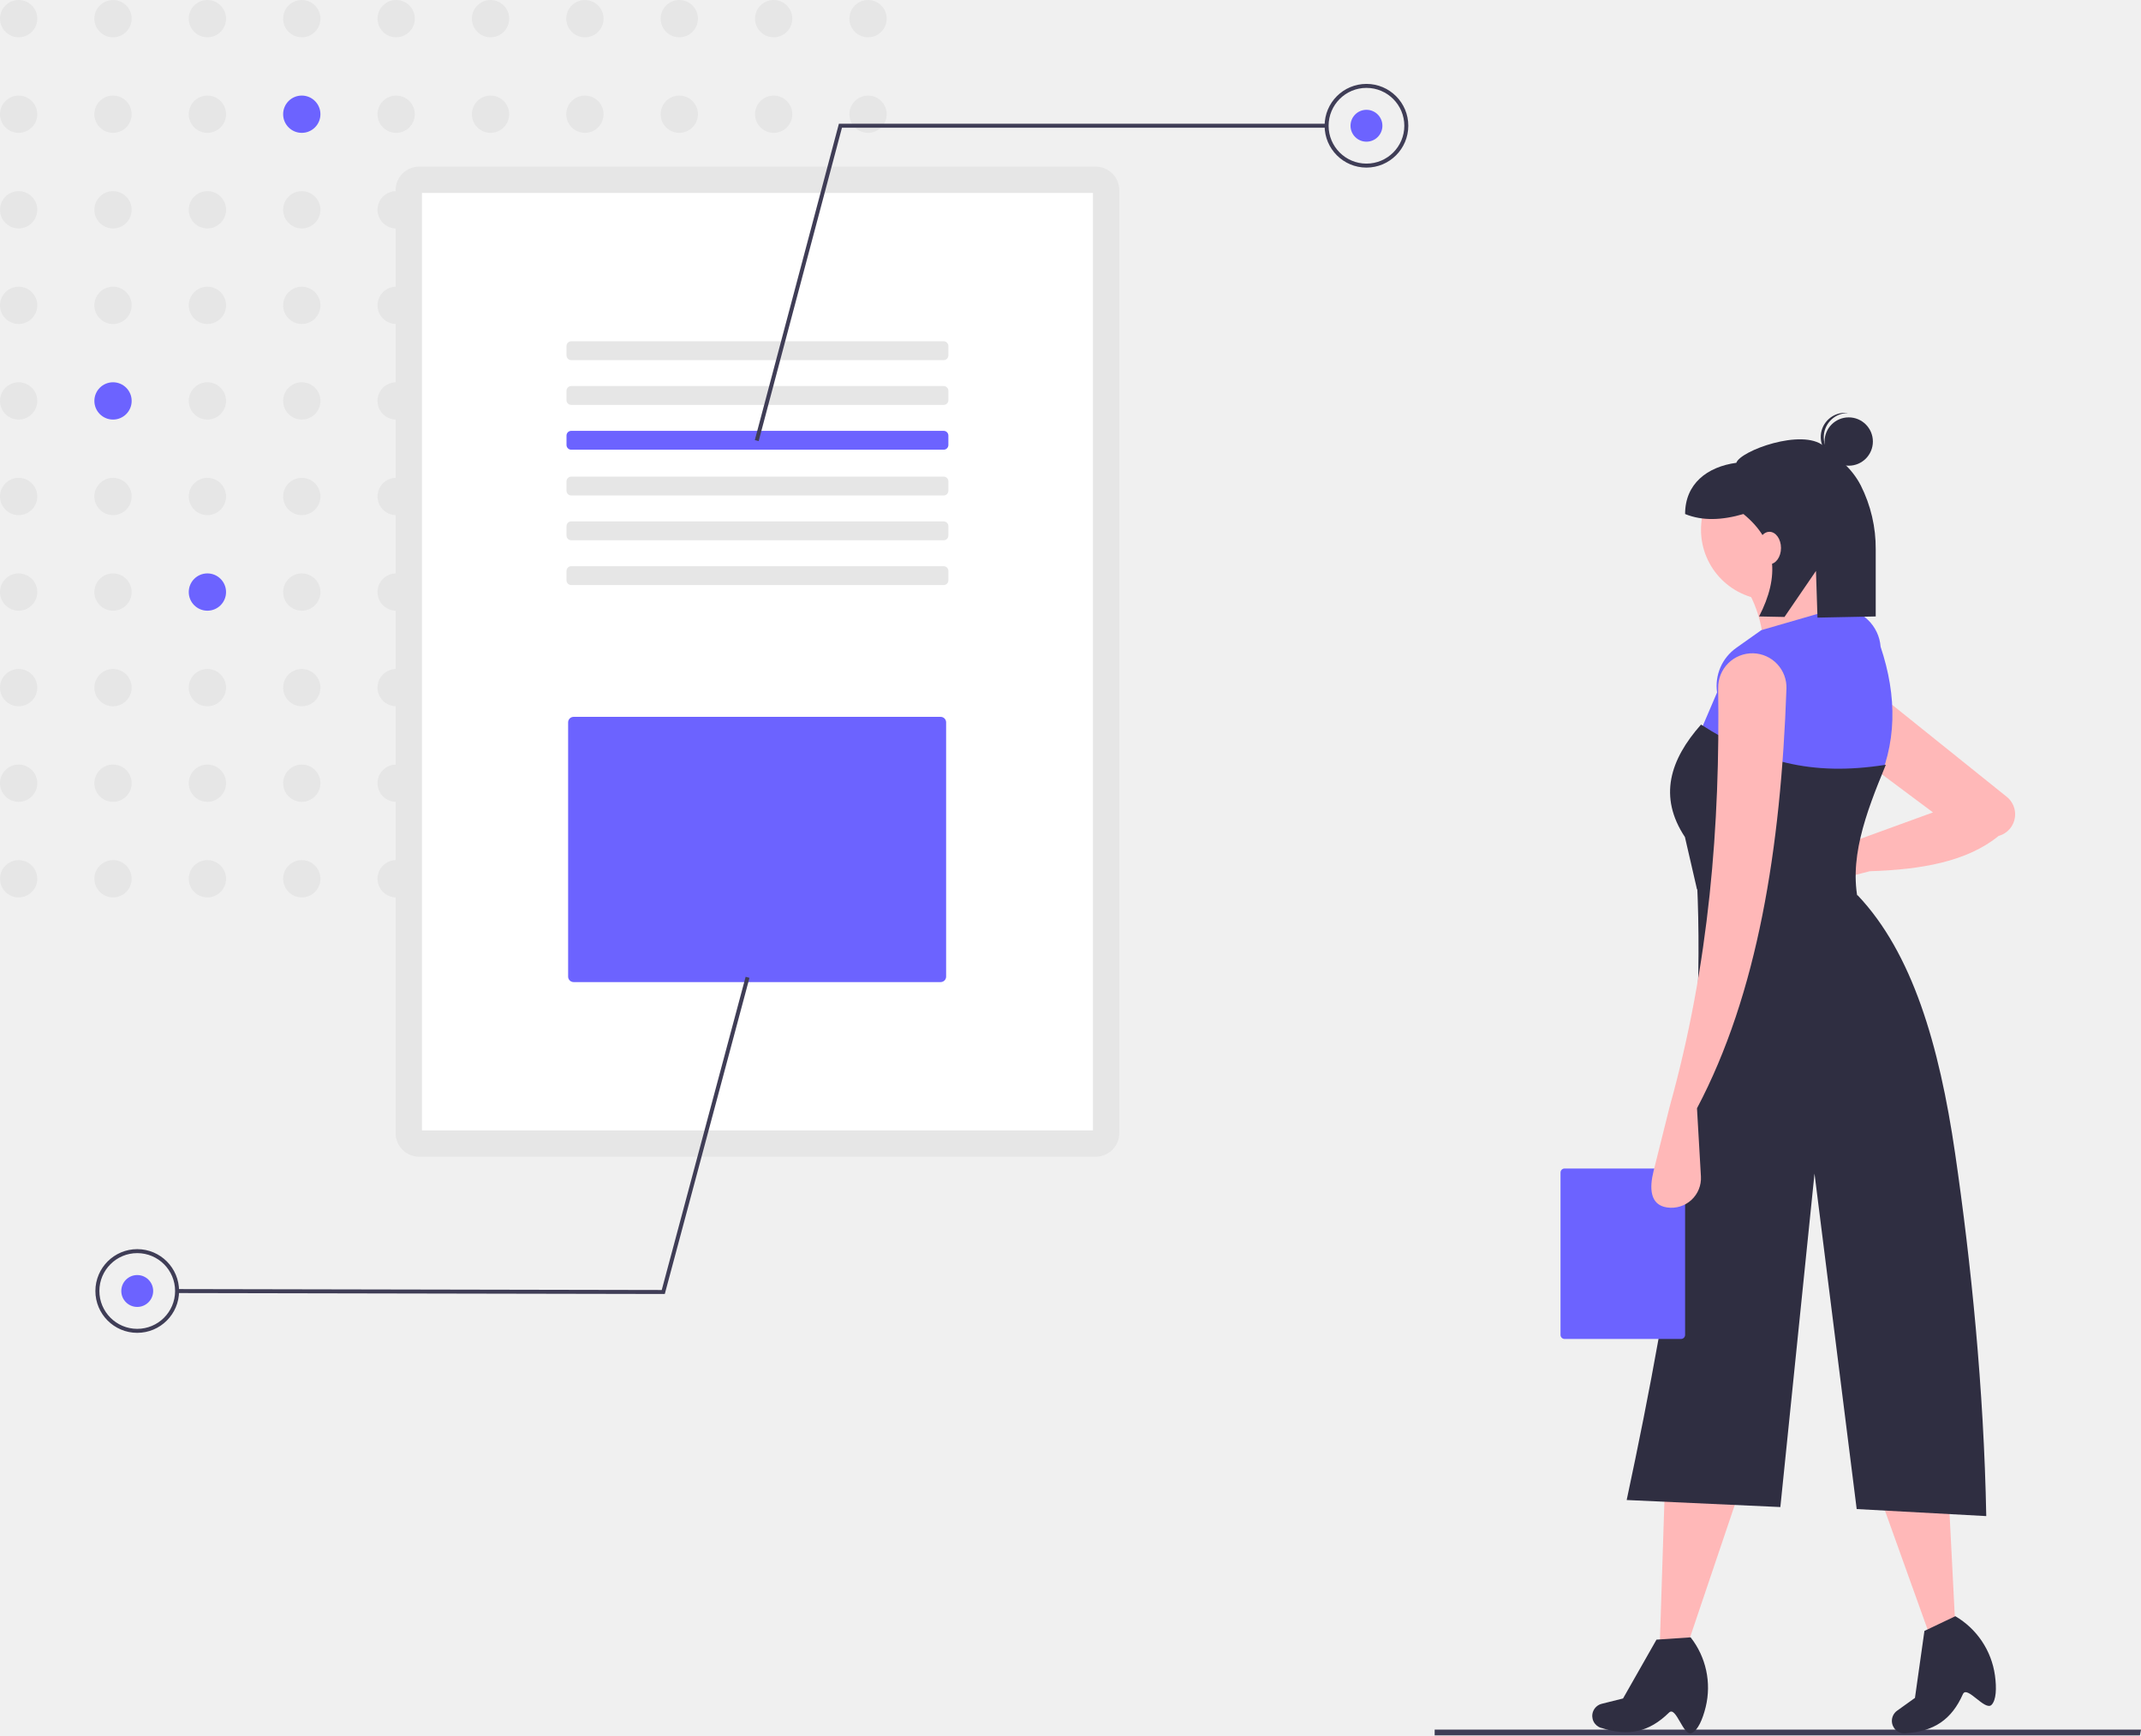
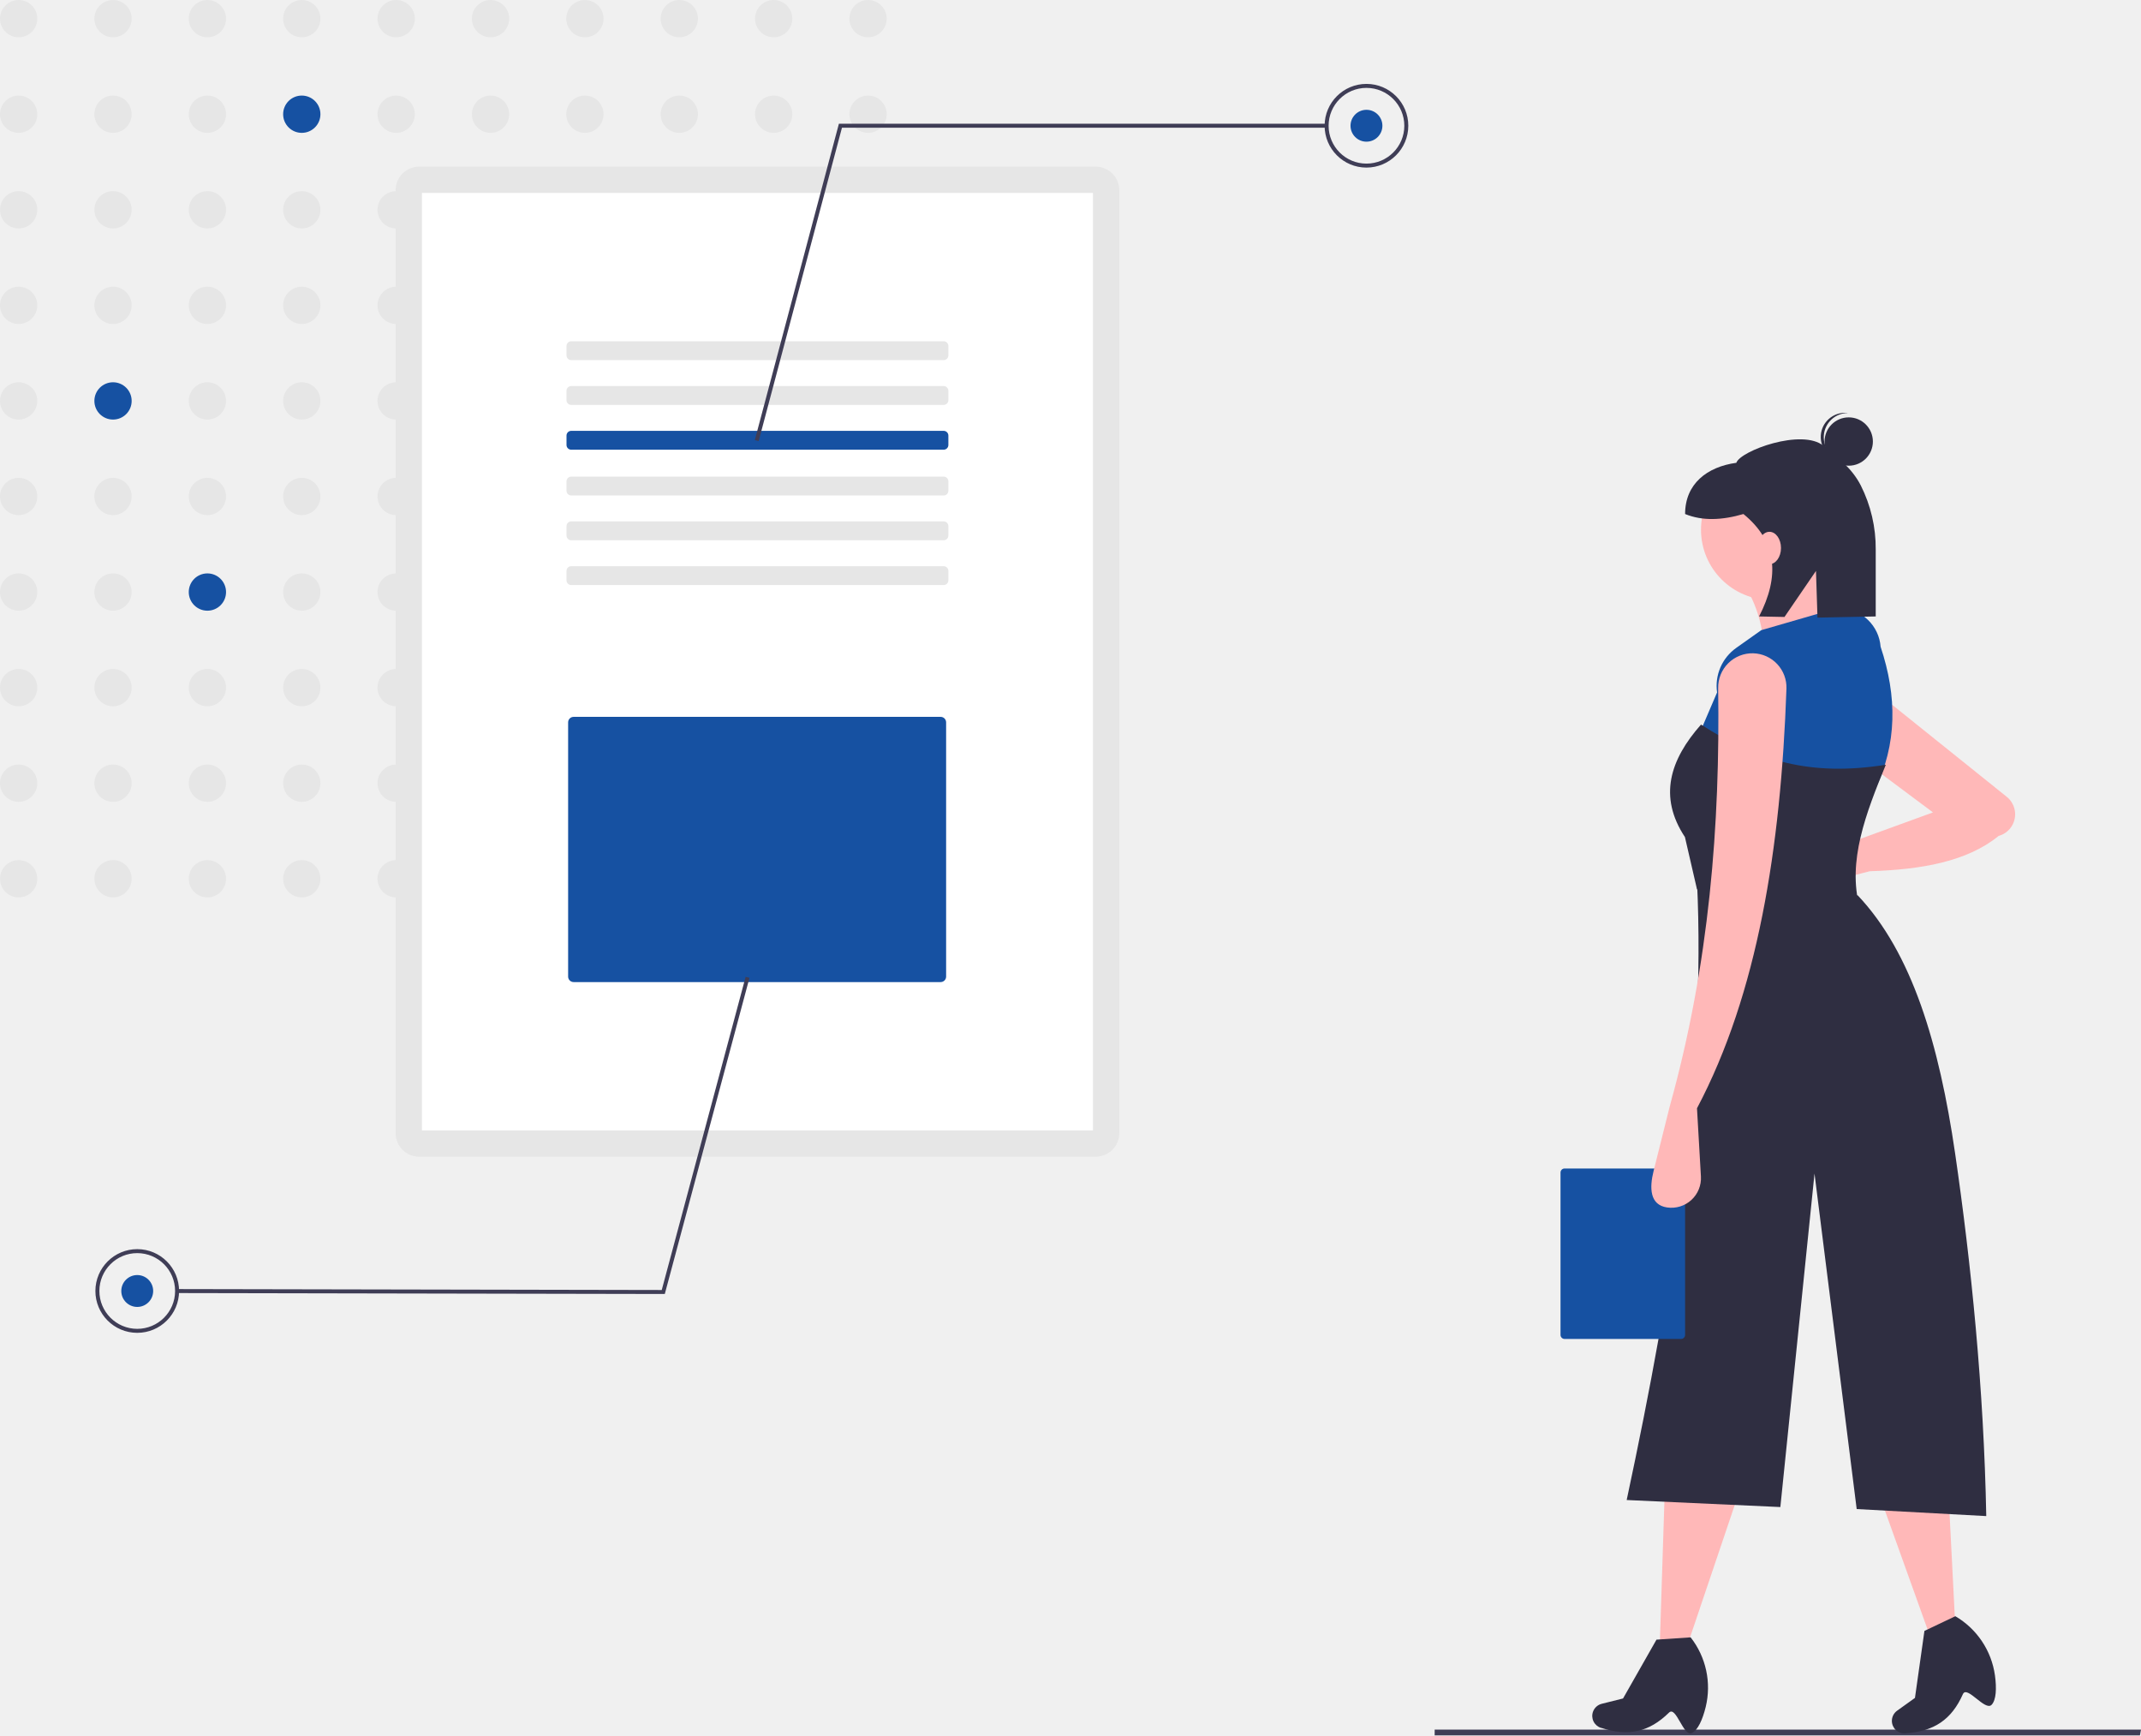
<svg xmlns="http://www.w3.org/2000/svg" id="f115e1f4-ca9e-46ea-99f2-be217fabe967" data-name="Layer 1" width="782.39" height="634.123" viewBox="0 0 782.39 634.123">
  <polygon points="782.009 634.123 524.27 634.123 524.27 632.017 782.39 632.017 782.009 634.123" fill="#3f3d56" />
  <circle cx="6.813" cy="6.814" r="6.813" fill="#e6e6e6" />
  <circle cx="41.302" cy="6.814" r="6.813" fill="#e6e6e6" />
  <circle cx="75.791" cy="6.814" r="6.813" fill="#e6e6e6" />
  <circle cx="110.28" cy="6.814" r="6.813" fill="#e6e6e6" />
  <circle cx="144.769" cy="6.814" r="6.813" fill="#e6e6e6" />
  <circle cx="179.258" cy="6.814" r="6.813" fill="#e6e6e6" />
  <circle cx="213.747" cy="6.814" r="6.813" fill="#e6e6e6" />
  <circle cx="248.236" cy="6.814" r="6.813" fill="#e6e6e6" />
  <circle cx="282.725" cy="6.814" r="6.813" fill="#e6e6e6" />
  <circle cx="317.214" cy="6.814" r="6.813" fill="#e6e6e6" />
  <circle cx="6.813" cy="41.736" r="6.813" fill="#e6e6e6" />
  <circle cx="41.302" cy="41.736" r="6.813" fill="#e6e6e6" />
  <circle cx="75.791" cy="41.736" r="6.813" fill="#e6e6e6" />
-   <circle cx="110.28" cy="41.736" r="6.813" fill="#6c63ff" />
+   <circle cx="110.28" cy="41.736" r="6.813" fill="#1651a2" />
  <circle cx="144.769" cy="41.736" r="6.813" fill="#e6e6e6" />
  <circle cx="179.258" cy="41.736" r="6.813" fill="#e6e6e6" />
  <circle cx="213.747" cy="41.736" r="6.813" fill="#e6e6e6" />
  <circle cx="248.236" cy="41.736" r="6.813" fill="#e6e6e6" />
  <circle cx="282.725" cy="41.736" r="6.813" fill="#e6e6e6" />
  <circle cx="317.214" cy="41.736" r="6.813" fill="#e6e6e6" />
  <circle cx="6.813" cy="76.658" r="6.813" fill="#e6e6e6" />
  <circle cx="41.302" cy="76.658" r="6.813" fill="#e6e6e6" />
  <circle cx="75.791" cy="76.658" r="6.813" fill="#e6e6e6" />
  <circle cx="110.28" cy="76.658" r="6.813" fill="#e6e6e6" />
  <circle cx="144.769" cy="76.658" r="6.813" fill="#e6e6e6" />
  <circle cx="179.258" cy="76.658" r="6.813" fill="#e6e6e6" />
  <circle cx="213.747" cy="76.658" r="6.813" fill="#e6e6e6" />
  <circle cx="248.236" cy="76.658" r="6.813" fill="#e6e6e6" />
  <circle cx="282.725" cy="76.658" r="6.813" fill="#e6e6e6" />
  <circle cx="317.214" cy="76.658" r="6.813" fill="#e6e6e6" />
  <circle cx="6.813" cy="111.58" r="6.813" fill="#e6e6e6" />
  <circle cx="41.302" cy="111.58" r="6.813" fill="#e6e6e6" />
  <circle cx="75.791" cy="111.58" r="6.813" fill="#e6e6e6" />
  <circle cx="110.28" cy="111.58" r="6.813" fill="#e6e6e6" />
  <circle cx="144.769" cy="111.58" r="6.813" fill="#e6e6e6" />
  <circle cx="179.258" cy="111.58" r="6.813" fill="#e6e6e6" />
  <circle cx="213.747" cy="111.58" r="6.813" fill="#e6e6e6" />
  <circle cx="248.236" cy="111.58" r="6.813" fill="#e6e6e6" />
  <circle cx="282.725" cy="111.58" r="6.813" fill="#e6e6e6" />
  <circle cx="317.214" cy="111.58" r="6.813" fill="#e6e6e6" />
  <circle cx="6.813" cy="146.502" r="6.813" fill="#e6e6e6" />
-   <circle cx="41.302" cy="146.502" r="6.813" fill="#6c63ff" />
+   <circle cx="41.302" cy="146.502" r="6.813" fill="#1651a2" />
  <circle cx="75.791" cy="146.502" r="6.813" fill="#e6e6e6" />
  <circle cx="110.28" cy="146.502" r="6.813" fill="#e6e6e6" />
  <circle cx="144.769" cy="146.502" r="6.813" fill="#e6e6e6" />
  <circle cx="179.258" cy="146.502" r="6.813" fill="#e6e6e6" />
  <circle cx="213.747" cy="146.502" r="6.813" fill="#e6e6e6" />
  <circle cx="248.236" cy="146.502" r="6.813" fill="#e6e6e6" />
  <circle cx="282.725" cy="146.502" r="6.813" fill="#e6e6e6" />
  <circle cx="317.214" cy="146.502" r="6.813" fill="#e6e6e6" />
  <circle cx="6.813" cy="181.424" r="6.813" fill="#e6e6e6" />
  <circle cx="41.302" cy="181.424" r="6.813" fill="#e6e6e6" />
  <circle cx="75.791" cy="181.424" r="6.813" fill="#e6e6e6" />
  <circle cx="110.28" cy="181.424" r="6.813" fill="#e6e6e6" />
  <circle cx="144.769" cy="181.424" r="6.813" fill="#e6e6e6" />
  <circle cx="179.258" cy="181.424" r="6.813" fill="#e6e6e6" />
  <circle cx="213.747" cy="181.424" r="6.813" fill="#e6e6e6" />
  <circle cx="248.236" cy="181.424" r="6.813" fill="#e6e6e6" />
  <circle cx="282.725" cy="181.424" r="6.813" fill="#e6e6e6" />
  <circle cx="317.214" cy="181.424" r="6.813" fill="#e6e6e6" />
  <circle cx="6.813" cy="216.346" r="6.813" fill="#e6e6e6" />
  <circle cx="41.302" cy="216.346" r="6.813" fill="#e6e6e6" />
-   <circle cx="75.791" cy="216.346" r="6.813" fill="#6c63ff" />
+   <circle cx="75.791" cy="216.346" r="6.813" fill="#1651a2" />
  <circle cx="110.28" cy="216.346" r="6.813" fill="#e6e6e6" />
  <circle cx="144.769" cy="216.346" r="6.813" fill="#e6e6e6" />
  <circle cx="179.258" cy="216.346" r="6.813" fill="#e6e6e6" />
  <circle cx="213.747" cy="216.346" r="6.813" fill="#e6e6e6" />
  <circle cx="248.236" cy="216.346" r="6.813" fill="#e6e6e6" />
  <circle cx="282.725" cy="216.346" r="6.813" fill="#e6e6e6" />
  <circle cx="317.214" cy="216.346" r="6.813" fill="#e6e6e6" />
  <circle cx="6.813" cy="251.268" r="6.813" fill="#e6e6e6" />
  <circle cx="41.302" cy="251.268" r="6.813" fill="#e6e6e6" />
  <circle cx="75.791" cy="251.268" r="6.813" fill="#e6e6e6" />
  <circle cx="110.28" cy="251.268" r="6.813" fill="#e6e6e6" />
  <circle cx="144.769" cy="251.268" r="6.813" fill="#e6e6e6" />
  <circle cx="179.258" cy="251.268" r="6.813" fill="#e6e6e6" />
  <circle cx="213.747" cy="251.268" r="6.813" fill="#e6e6e6" />
  <circle cx="248.236" cy="251.268" r="6.813" fill="#e6e6e6" />
  <circle cx="282.725" cy="251.268" r="6.813" fill="#e6e6e6" />
  <circle cx="317.214" cy="251.268" r="6.813" fill="#e6e6e6" />
  <circle cx="6.813" cy="286.19" r="6.813" fill="#e6e6e6" />
  <circle cx="41.302" cy="286.19" r="6.813" fill="#e6e6e6" />
  <circle cx="75.791" cy="286.19" r="6.813" fill="#e6e6e6" />
  <circle cx="110.28" cy="286.19" r="6.813" fill="#e6e6e6" />
  <circle cx="144.769" cy="286.19" r="6.813" fill="#e6e6e6" />
  <circle cx="179.258" cy="286.19" r="6.813" fill="#e6e6e6" />
  <circle cx="213.747" cy="286.19" r="6.813" fill="#e6e6e6" />
  <circle cx="248.236" cy="286.19" r="6.813" fill="#e6e6e6" />
  <circle cx="282.725" cy="286.19" r="6.813" fill="#e6e6e6" />
  <circle cx="317.214" cy="286.19" r="6.813" fill="#e6e6e6" />
  <circle cx="6.813" cy="321.112" r="6.813" fill="#e6e6e6" />
  <circle cx="41.302" cy="321.112" r="6.813" fill="#e6e6e6" />
  <circle cx="75.791" cy="321.112" r="6.813" fill="#e6e6e6" />
  <circle cx="110.28" cy="321.112" r="6.813" fill="#e6e6e6" />
  <circle cx="144.769" cy="321.112" r="6.813" fill="#e6e6e6" />
  <circle cx="179.258" cy="321.112" r="6.813" fill="#e6e6e6" />
  <circle cx="213.747" cy="321.112" r="6.813" fill="#e6e6e6" />
  <circle cx="248.236" cy="321.112" r="6.813" fill="#e6e6e6" />
  <circle cx="282.725" cy="321.112" r="6.813" fill="#e6e6e6" />
  <circle cx="317.214" cy="321.112" r="6.813" fill="#e6e6e6" />
  <path d="M609.209,193.831a8.614,8.614,0,0,1,8.614,8.614V547.004a8.614,8.614,0,0,1-8.614,8.614H361.988a8.614,8.614,0,0,1-8.614-8.614V202.444a8.614,8.614,0,0,1,8.614-8.614H609.209" transform="translate(-208.805 -132.9387)" fill="#e6e6e6" />
  <path d="M362.991,546.001H608.206V203.447H362.991Z" transform="translate(-208.805 -132.9387)" fill="#fff" />
  <path d="M553.649,257.643a1.723,1.723,0,0,1,1.723,1.723v3.446a1.723,1.723,0,0,1-1.723,1.723H417.548a1.723,1.723,0,0,1-1.723-1.723v-3.446a1.723,1.723,0,0,1,1.723-1.723h136.101" transform="translate(-208.805 -132.9387)" fill="#e6e6e6" />
  <path d="M553.649,274.009a1.723,1.723,0,0,1,1.723,1.723v3.446a1.723,1.723,0,0,1-1.723,1.723H417.548a1.723,1.723,0,0,1-1.723-1.723v-3.446a1.723,1.723,0,0,1,1.723-1.723h136.101" transform="translate(-208.805 -132.9387)" fill="#e6e6e6" />
-   <path d="M553.649,290.376a1.723,1.723,0,0,1,1.723,1.723v3.446a1.723,1.723,0,0,1-1.723,1.723H417.548a1.723,1.723,0,0,1-1.723-1.723v-3.446A1.723,1.723,0,0,1,417.548,290.376h136.101" transform="translate(-208.805 -132.9387)" fill="#6c63ff" />
+   <path d="M553.649,290.376a1.723,1.723,0,0,1,1.723,1.723v3.446a1.723,1.723,0,0,1-1.723,1.723H417.548a1.723,1.723,0,0,1-1.723-1.723v-3.446A1.723,1.723,0,0,1,417.548,290.376h136.101" transform="translate(-208.805 -132.9387)" fill="#1651a2" />
  <path d="M553.649,307.101a1.723,1.723,0,0,1,1.723,1.723v3.446a1.723,1.723,0,0,1-1.723,1.723H417.548a1.723,1.723,0,0,1-1.723-1.723v-3.446a1.723,1.723,0,0,1,1.723-1.723h136.101" transform="translate(-208.805 -132.9387)" fill="#e6e6e6" />
  <path d="M553.649,323.467a1.723,1.723,0,0,1,1.723,1.723v3.446a1.723,1.723,0,0,1-1.723,1.723H417.548a1.723,1.723,0,0,1-1.723-1.723v-3.446a1.723,1.723,0,0,1,1.723-1.723h136.101" transform="translate(-208.805 -132.9387)" fill="#e6e6e6" />
  <path d="M553.649,339.834a1.723,1.723,0,0,1,1.723,1.723v3.446a1.723,1.723,0,0,1-1.723,1.723H417.548a1.723,1.723,0,0,1-1.723-1.723v-3.446a1.723,1.723,0,0,1,1.723-1.723h136.101" transform="translate(-208.805 -132.9387)" fill="#e6e6e6" />
-   <path d="M418.417,394.89a2.002,2.002,0,0,0-2,2v92.916a2.002,2.002,0,0,0,2,2H552.548a2.002,2.002,0,0,0,2-2V396.89a2.002,2.002,0,0,0-2-2Z" transform="translate(-208.805 -132.9387)" fill="#6c63ff" />
+   <path d="M418.417,394.89a2.002,2.002,0,0,0-2,2v92.916a2.002,2.002,0,0,0,2,2H552.548a2.002,2.002,0,0,0,2-2V396.89a2.002,2.002,0,0,0-2-2Z" transform="translate(-208.805 -132.9387)" fill="#1651a2" />
  <polygon points="277.241 161.182 275.833 160.808 306.56 45.221 484.785 45.221 484.785 46.678 307.679 46.678 277.241 161.182" fill="#3f3d56" />
  <path d="M708.153,194.179a15.291,15.291,0,1,1,15.291-15.291A15.308,15.308,0,0,1,708.153,194.179Zm0-29.126a13.835,13.835,0,1,0,13.835,13.835A13.85,13.85,0,0,0,708.153,165.054Z" transform="translate(-208.805 -132.9387)" fill="#3f3d56" />
-   <circle cx="499.348" cy="45.95" r="5.825" fill="#6c63ff" />
+   <circle cx="499.348" cy="45.95" r="5.825" fill="#1651a2" />
  <polygon points="272.477 356.941 273.884 357.317 242.937 472.845 64.712 472.504 64.715 471.047 241.82 471.387 272.477 356.941" fill="#3f3d56" />
  <path d="M258.985,589.395A15.291,15.291,0,1,1,243.664,604.657,15.308,15.308,0,0,1,258.985,589.395Zm-.056,29.125a13.835,13.835,0,1,0-13.808-13.861A13.85,13.85,0,0,0,258.929,618.521Z" transform="translate(-208.805 -132.9387)" fill="#3f3d56" />
-   <circle cx="50.15" cy="471.748" r="5.825" fill="#6c63ff" />
+   <circle cx="50.15" cy="471.748" r="5.825" fill="#1651a2" />
  <polygon points="616.828 600.594 606.551 600.594 608.386 543.702 635.548 545.17 616.828 600.594" fill="#ffb8b8" />
  <path d="M827.036,766.229c-3.102,1.416-5.7-10.055-8.317-7.483-7.319,7.193-14.882,8.759-24.651,5.619l-.226-.038a4.575,4.575,0,0,1-2.884-5.962h0a4.575,4.575,0,0,1,3.174-2.832l7.784-1.946,12.222-21.494,12.477-.843h0a29.808,29.808,0,0,1,5.513,25.429C830.995,761.299,829.247,765.22,827.036,766.229Z" transform="translate(-208.805 -132.9387)" fill="#2f2e41" />
  <polygon points="714.467 593.074 704.91 596.854 685.691 543.275 711.489 534.65 714.467 593.074" fill="#ffb8b8" />
  <path d="M936.601,755.901c-2.364,2.457-8.999-7.253-10.486-3.9-4.161,9.38-10.617,13.618-20.857,14.291l-.224.048a4.575,4.575,0,0,1-4.875-4.484h0a4.575,4.575,0,0,1,1.91-3.801l6.523-4.672L912.052,728.901l11.292-5.373h0a29.808,29.808,0,0,1,14.479,21.619C938.47,749.861,938.287,754.149,936.601,755.901Z" transform="translate(-208.805 -132.9387)" fill="#2f2e41" />
  <path d="M892.071,451.3l-15.778,4.057a8.258,8.258,0,0,1-10.308-7.68v0a8.258,8.258,0,0,1,8.518-8.571l13.898.448,26.781-9.752L889.869,410.925l2.936-26.427,49.331,39.604a8.195,8.195,0,0,1,3.044,5.806h0a8.195,8.195,0,0,1-6.009,8.487C927.613,447.828,910.773,450.718,892.071,451.3Z" transform="translate(-208.805 -132.9387)" fill="#ffb8b8" />
  <circle cx="647.296" cy="193.566" r="25.693" fill="#ffb8b8" />
  <path d="M887.667,361.741l-34.502,13.948a46.631,46.631,0,0,0-8.075-30.832l28.629-6.607C873.347,346.994,878.075,354.81,887.667,361.741Z" transform="translate(-208.805 -132.9387)" fill="#ffb8b8" />
-   <path d="M893.907,421.569c-27.812,2.226-43.025-1.467-66.435-15.049l8.809-20.554h0a17.001,17.001,0,0,1,7.003-16.278l9.146-6.479,27.895-8.075,1.251.063A15.269,15.269,0,0,1,896.039,369.276C902.099,387.386,902.138,404.893,893.907,421.569Z" transform="translate(-208.805 -132.9387)" fill="#6c63ff" />
+   <path d="M893.907,421.569c-27.812,2.226-43.025-1.467-66.435-15.049l8.809-20.554h0a17.001,17.001,0,0,1,7.003-16.278l9.146-6.479,27.895-8.075,1.251.063A15.269,15.269,0,0,1,896.039,369.276C902.099,387.386,902.138,404.893,893.907,421.569Z" transform="translate(-208.805 -132.9387)" fill="#1651a2" />
  <path d="M888.401,464.513l-59.461-6.607-4.405-19.086c-9.763-14.738-5.502-28.237,5.873-41.109,20.733,13.306,39.978,19.056,67.536,14.682C890.615,430.216,883.847,447.733,888.401,464.513Z" transform="translate(-208.805 -132.9387)" fill="#2f2e41" />
  <path d="M934.648,686.942l-47.349-2.569L871.884,561.78,859.404,683.638,803.247,681.069c17.131-80.111,29.031-156.163,25.693-226.099l58.727,5.139C907.57,481.094,917.453,514.594,923.27,554.439S933.776,640.475,934.648,686.942Z" transform="translate(-208.805 -132.9387)" fill="#2f2e41" />
  <circle cx="675.58" cy="161.345" r="8.831" fill="#2f2e41" />
  <path d="M875.285,292.122a8.824,8.824,0,0,1,8.827-8.254c-.182-.023-.363-.051-.549-.063a8.831,8.831,0,0,0-1.133,17.626c.186.012.369.007.553.008A8.824,8.824,0,0,1,875.285,292.122Z" transform="translate(-208.805 -132.9387)" fill="#2f2e41" />
  <path d="M875.235,295.893c-7.876-6.534-30.467,1.77-31.925,6.163-10.651,1.451-18.715,7.666-18.715,18.715v0c6.332,2.594,13.534,2.274,21.319,0,12.41,10.113,13.261,22.827,5.713,37.429l9.285.186,11.509-16.821.55,17.062,21.283-.427V333.749a51.121,51.121,0,0,0-5.458-23.42C885.481,303.885,880.334,300.123,875.235,295.893Z" transform="translate(-208.805 -132.9387)" fill="#2f2e41" />
  <ellipse cx="646.611" cy="200.241" rx="4.223" ry="5.912" fill="#ffb8b8" />
-   <path d="M823.113,559.928a1.483,1.483,0,0,1,1.483,1.483v59.319a1.483,1.483,0,0,1-1.483,1.483h-42.562a1.483,1.483,0,0,1-1.483-1.483V561.411a1.483,1.483,0,0,1,1.483-1.483h42.562" transform="translate(-208.805 -132.9387)" fill="#6c63ff" />
+   <path d="M823.113,559.928a1.483,1.483,0,0,1,1.483,1.483v59.319a1.483,1.483,0,0,1-1.483,1.483h-42.562a1.483,1.483,0,0,1-1.483-1.483V561.411a1.483,1.483,0,0,1,1.483-1.483h42.562" transform="translate(-208.805 -132.9387)" fill="#1651a2" />
  <path d="M828.94,537.922l1.437,24.913a10.819,10.819,0,0,1-12.375,11.327h0c-6.33-.931-6.473-7.121-4.922-13.328l5.912-23.647c14.502-51.998,18.417-103.036,17.684-152.812A12.498,12.498,0,0,1,849.51,371.662h0A12.491,12.491,0,0,1,861.631,384.589C859.578,443.039,851.053,496.119,828.94,537.922Z" transform="translate(-208.805 -132.9387)" fill="#ffb8b8" />
</svg>
